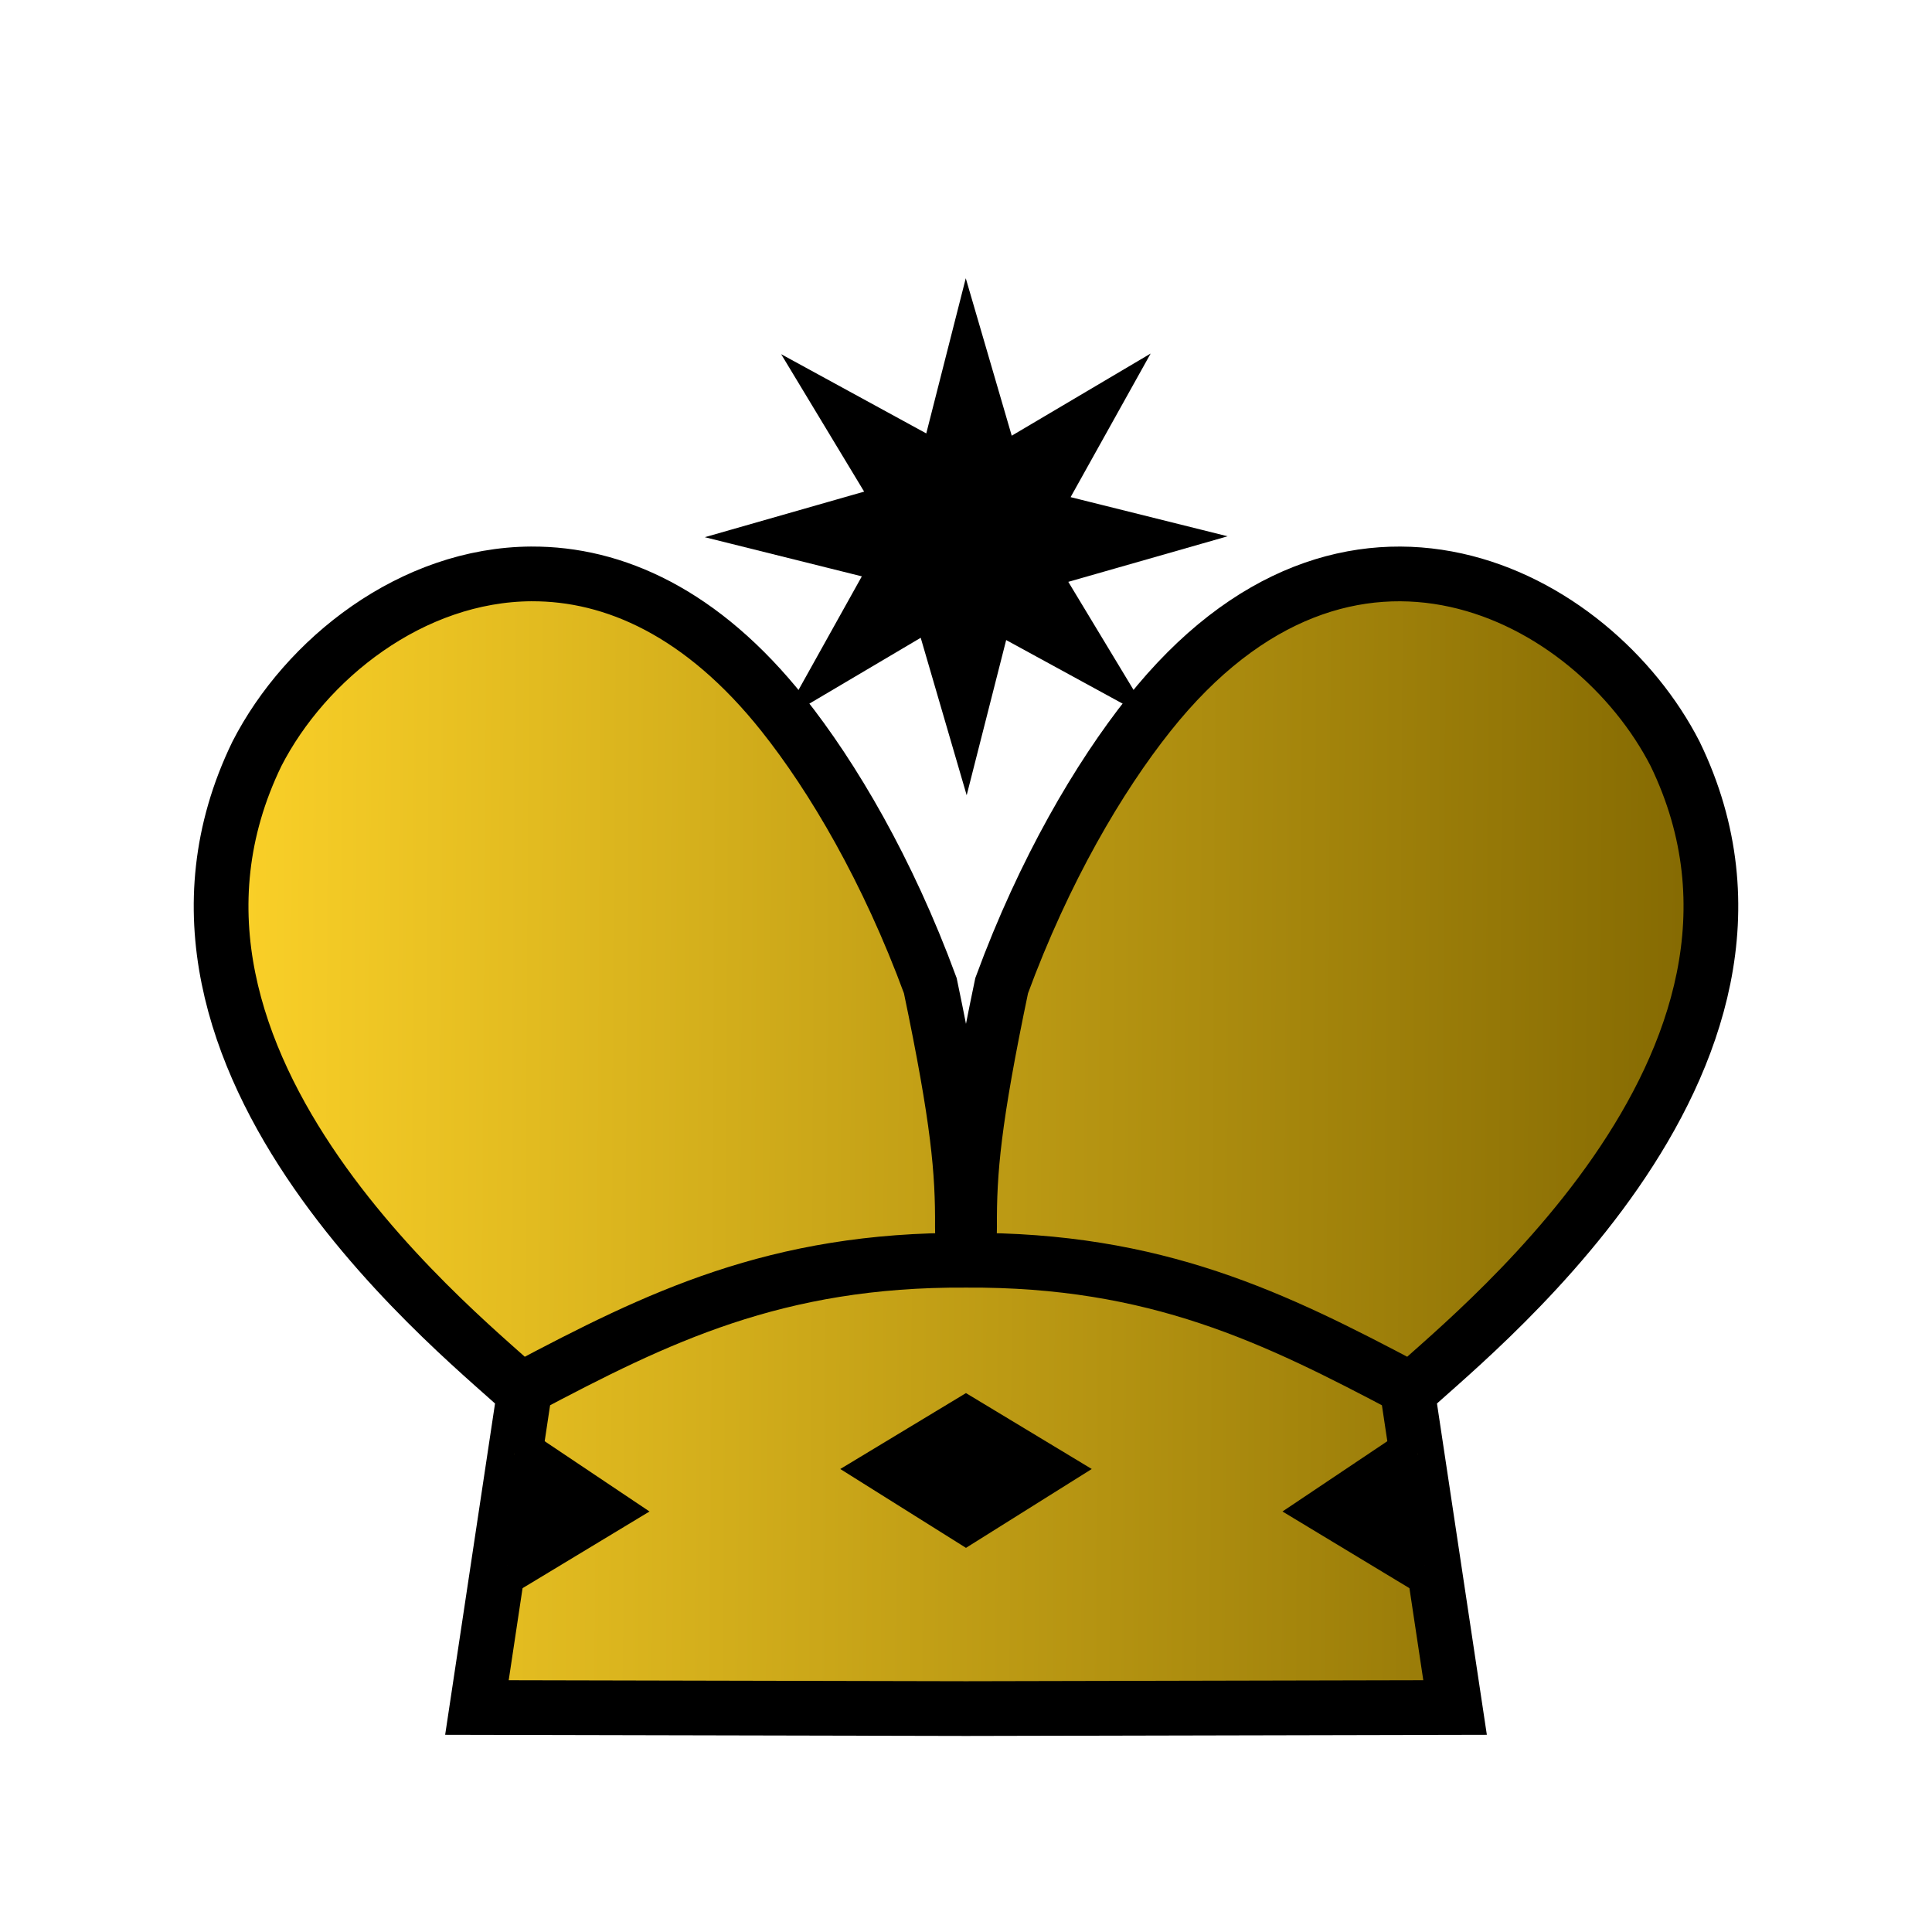
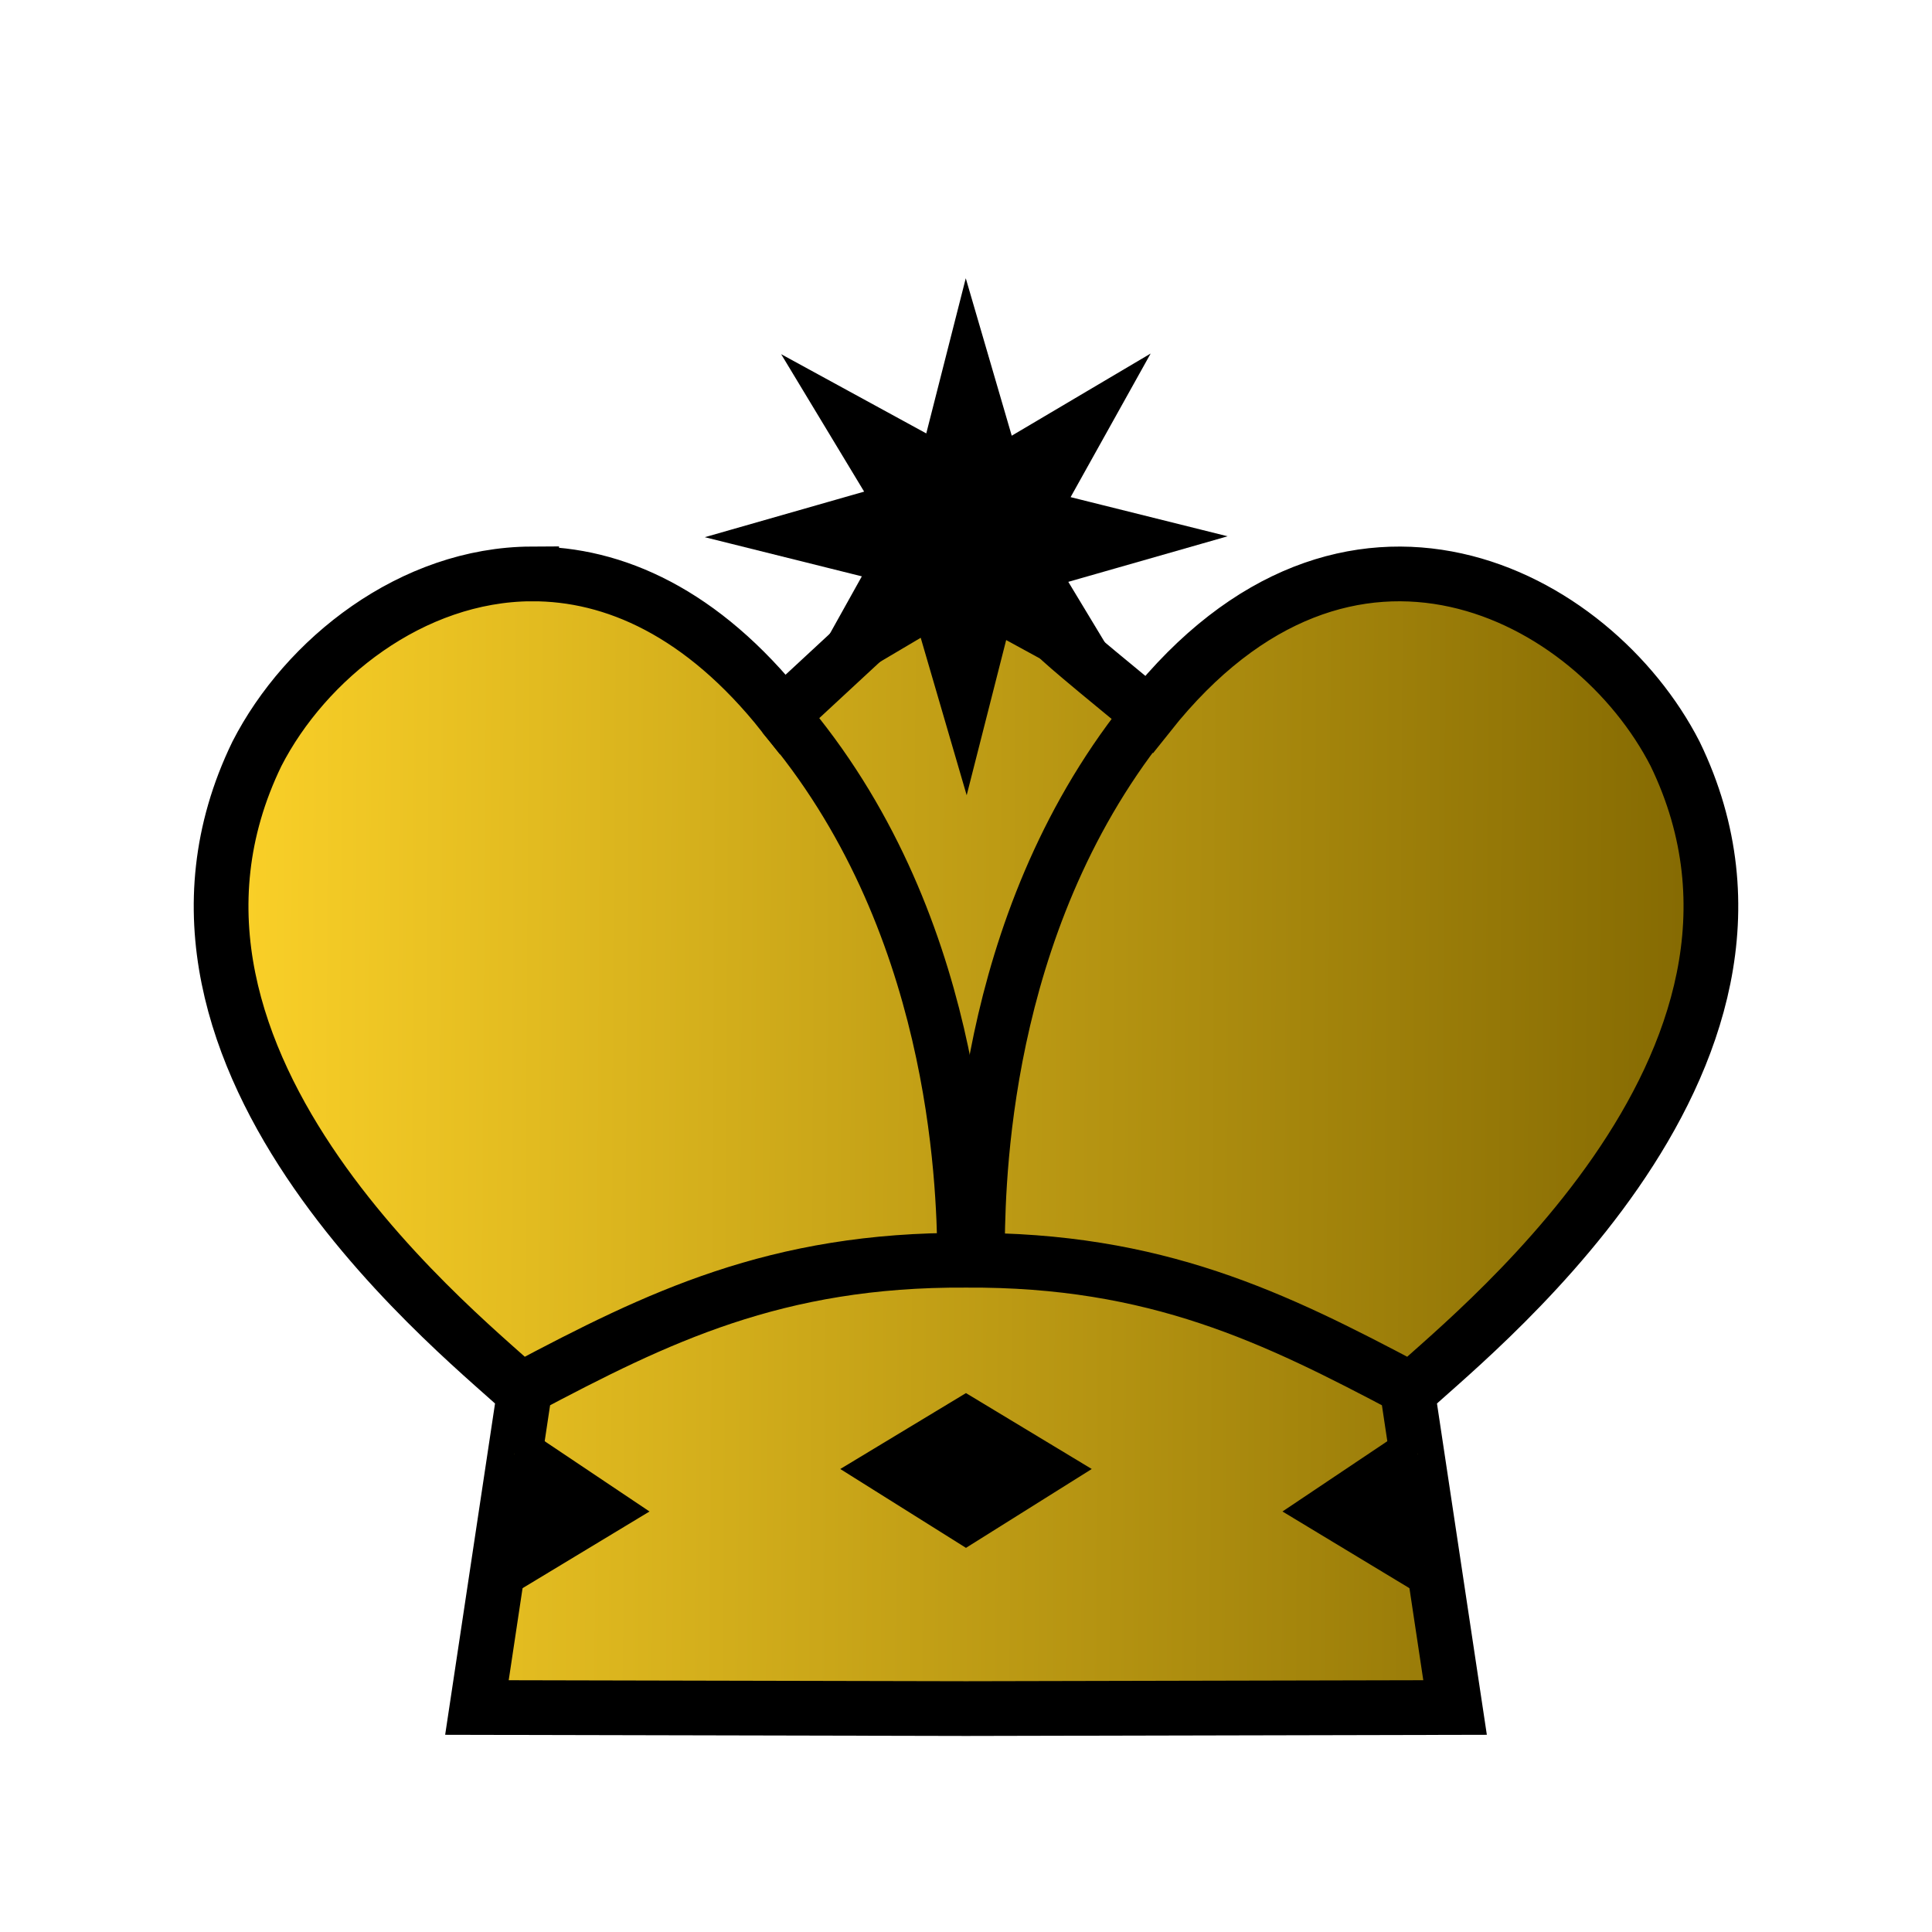
<svg xmlns="http://www.w3.org/2000/svg" xmlns:xlink="http://www.w3.org/1999/xlink" viewBox="0 0 377.953 377.953" version="1.1" id="svg2" width="100mm" height="100mm" xml:space="preserve">
  <defs id="defs2">
+     <linearGradient id="linearGradient7">
+       <stop style="stop-color:#fad028;stop-opacity:1;" offset="0" id="stop6" />
+       <stop style="stop-color:#856a02;stop-opacity:1;" offset="1" id="stop7" />
+     </linearGradient>
    <linearGradient id="linearGradient1">
      <stop style="stop-color:#fad028;stop-opacity:1;" offset="0" id="stop1" />
      <stop style="stop-color:#856a02;stop-opacity:1;" offset="1" id="stop2" />
    </linearGradient>
-     <linearGradient xlink:href="#linearGradient1" id="linearGradient2" x1="29.1" y1="189.422" x2="349.046" y2="189.422" gradientUnits="userSpaceOnUse" />
+     <linearGradient xlink:href="#linearGradient7" id="linearGradient2" x1="57.795" y1="201.855" x2="349.046" y2="189.422" gradientUnits="userSpaceOnUse" />
    <linearGradient xlink:href="#linearGradient1" id="linearGradient3" gradientUnits="userSpaceOnUse" x1="12.789" y1="46.3" x2="87.192" y2="46.759" />
  </defs>
-   <g id="g11" style="fill:url(#linearGradient2);fill-opacity:1" transform="matrix(0.9440042,0,0,0.9440042,10.49091,44.44354)">
+   <g id="g11" style="fill:#856a02;fill-opacity:1" transform="matrix(0.9440042,0,0,0.9440042,10.49091,44.44354)">
    <g id="g9" style="fill:url(#linearGradient2);fill-opacity:1;stroke:#000000;stroke-width:2.788;stroke-dasharray:none;stroke-opacity:1" transform="matrix(4.067206,0,0,4.067206,-14.64886,-46.71769)">
      <g id="g8" style="fill:url(#linearGradient2);fill-opacity:1;stroke:#000000;stroke-width:2.788;stroke-dasharray:none;stroke-opacity:1">
        <g id="g5" style="fill:url(#linearGradient2);fill-opacity:1;stroke:#000000;stroke-width:2.788;stroke-dasharray:none;stroke-opacity:1" />
        <g id="g7" style="fill:url(#linearGradient2);fill-opacity:1;stroke:#000000;stroke-width:2.788;stroke-dasharray:none;stroke-opacity:1">
          <g id="g10" style="fill:url(#linearGradient2);fill-opacity:1">
            <path style="font-variation-settings:'wdth' 80, 'wght' 749;opacity:1;fill:url(#linearGradient2);fill-opacity:1;stroke:#000000;stroke-width:2.788;stroke-dasharray:none;stroke-opacity:1" d="m 29.162,72.149 c -5.795,2.47 5.777,-32.854 8.978,-35.367 2.985,-2.344 9.022,17.836 11.948,20.24 2.926,-2.405 8.963,-22.584 11.948,-20.24 3.202,2.514 14.773,37.838 8.978,35.367" id="path5" />
-             <path id="path4" style="font-variation-settings:'wdth' 80, 'wght' 749;opacity:1;fill:url(#linearGradient3);fill-opacity:1;stroke:#000000;stroke-width:2.788;stroke-dasharray:none;stroke-opacity:1" d="m 27.959,29.152 c -6.111,0.027 -11.522,4.334 -14,9.168 -7.68,15.833 11.222,30.205 13.621,32.58 l -2.41,16.012 24.918,0.055 24.92,-0.055 -2.41,-16.012 C 74.997,68.525 93.899,54.153 86.219,38.32 82.045,30.178 69.55,23.538 59.41,36.307 c -2.533,3.184 -5.335,7.928 -7.504,13.824 -1.432,6.845 -1.656,9.466 -1.635,12.312 0.005,0.705 -0.122,0.622 -0.184,1.014 -0.061,-0.391 -0.187,-0.309 -0.182,-1.014 0.021,-2.847 -0.203,-5.467 -1.635,-12.312 -2.169,-5.896 -4.971,-10.64 -7.504,-13.824 -4.119,-5.187 -8.628,-7.173 -12.809,-7.154 z M 72.572,70.617 C 65.841,67.055 59.784,64.064 50.089,64.123 40.394,64.064 34.336,67.055 27.605,70.617" />
+             <path id="path4" style="font-variation-settings:'wdth' 80, 'wght' 749;opacity:1;fill:url(#linearGradient3);fill-opacity:1;stroke:#000000;stroke-width:2.788;stroke-dasharray:none;stroke-opacity:1" d="m 27.959,29.152 c -6.111,0.027 -11.522,4.334 -14,9.168 -7.68,15.833 11.222,30.205 13.621,32.58 l -2.41,16.012 24.918,0.055 24.92,-0.055 -2.41,-16.012 C 74.997,68.525 93.899,54.153 86.219,38.32 82.045,30.178 69.55,23.538 59.41,36.307 c -8.809,-7.252 -1.492,-1.359 -9.181,-8.764 -8.439,7.814 -9.461,8.764 -9.461,8.764 -4.119,-5.187 -8.628,-7.173 -12.809,-7.154 z M 72.572,70.617 C 65.841,67.055 59.784,64.064 50.089,64.123 40.394,64.064 34.336,67.055 27.605,70.617" />
          </g>
          <path style="font-variation-settings:'wdth' 80, 'wght' 749;opacity:1;fill:url(#linearGradient2);fill-opacity:1;stroke:#000000;stroke-width:2.788;stroke-dasharray:none;stroke-opacity:1" d="m 26.703,79.681 4.665,-2.818 -4.297,-2.88 m 46.403,5.698 -4.665,-2.818 4.297,-2.88" id="path6" />
          <path style="font-variation-settings:'wdth' 80, 'wght' 749;opacity:1;fill:url(#linearGradient2);fill-opacity:1;stroke:#000000;stroke-width:2.788;stroke-dasharray:none;stroke-opacity:1" d="m 26.468,76.694 3.821,0.035 m 43.42,-0.035 -3.821,0.035" id="path7" />
          <path d="m 50.088,72.52 -3.746,2.262 3.746,2.35 3.748,-2.35 z m 2.779,2.319 -2.778,-0.074 -2.778,0.074" style="font-variation-settings:'wdth' 80, 'wght' 749;fill:url(#linearGradient2);fill-opacity:1;stroke:#000000;stroke-width:2.788;stroke-dasharray:none;stroke-opacity:1" id="path1-2" />
        </g>
      </g>
    </g>
  </g>
  <path id="path30-3" style="font-variation-settings:'wdth' 80, 'wght' 749;fill:#000000;fill-opacity:1;stroke:#000000;stroke-width:2.702;stroke-opacity:1" d="m 221.486,137.134 -25.531,-13.94 -6.935,27.25 -8.094,-27.725 -24.372,14.415 14.085,-25.269 -27.533,-6.864 28.013,-8.011 -14.565,-24.122 25.531,13.94 6.935,-27.25 8.094,27.725 24.372,-14.415 -14.085,25.269 27.533,6.864 -28.013,8.011 z" />
+   <path style="opacity:1;fill:none;fill-opacity:1;fill-rule:evenodd;stroke:#000000;stroke-width:10.394;stroke-opacity:1" d="m 153.086,139.927 c 33.983,39.703 35.295,91.239 35.493,105.736" id="path8" />
+   <path style="fill:none;fill-opacity:1;fill-rule:evenodd;stroke:#000000;stroke-width:10.394;stroke-opacity:1" d="M 226.861,137.218 C 192.878,176.922 191.567,228.458 191.368,242.954" id="path8-6" />
</svg>
